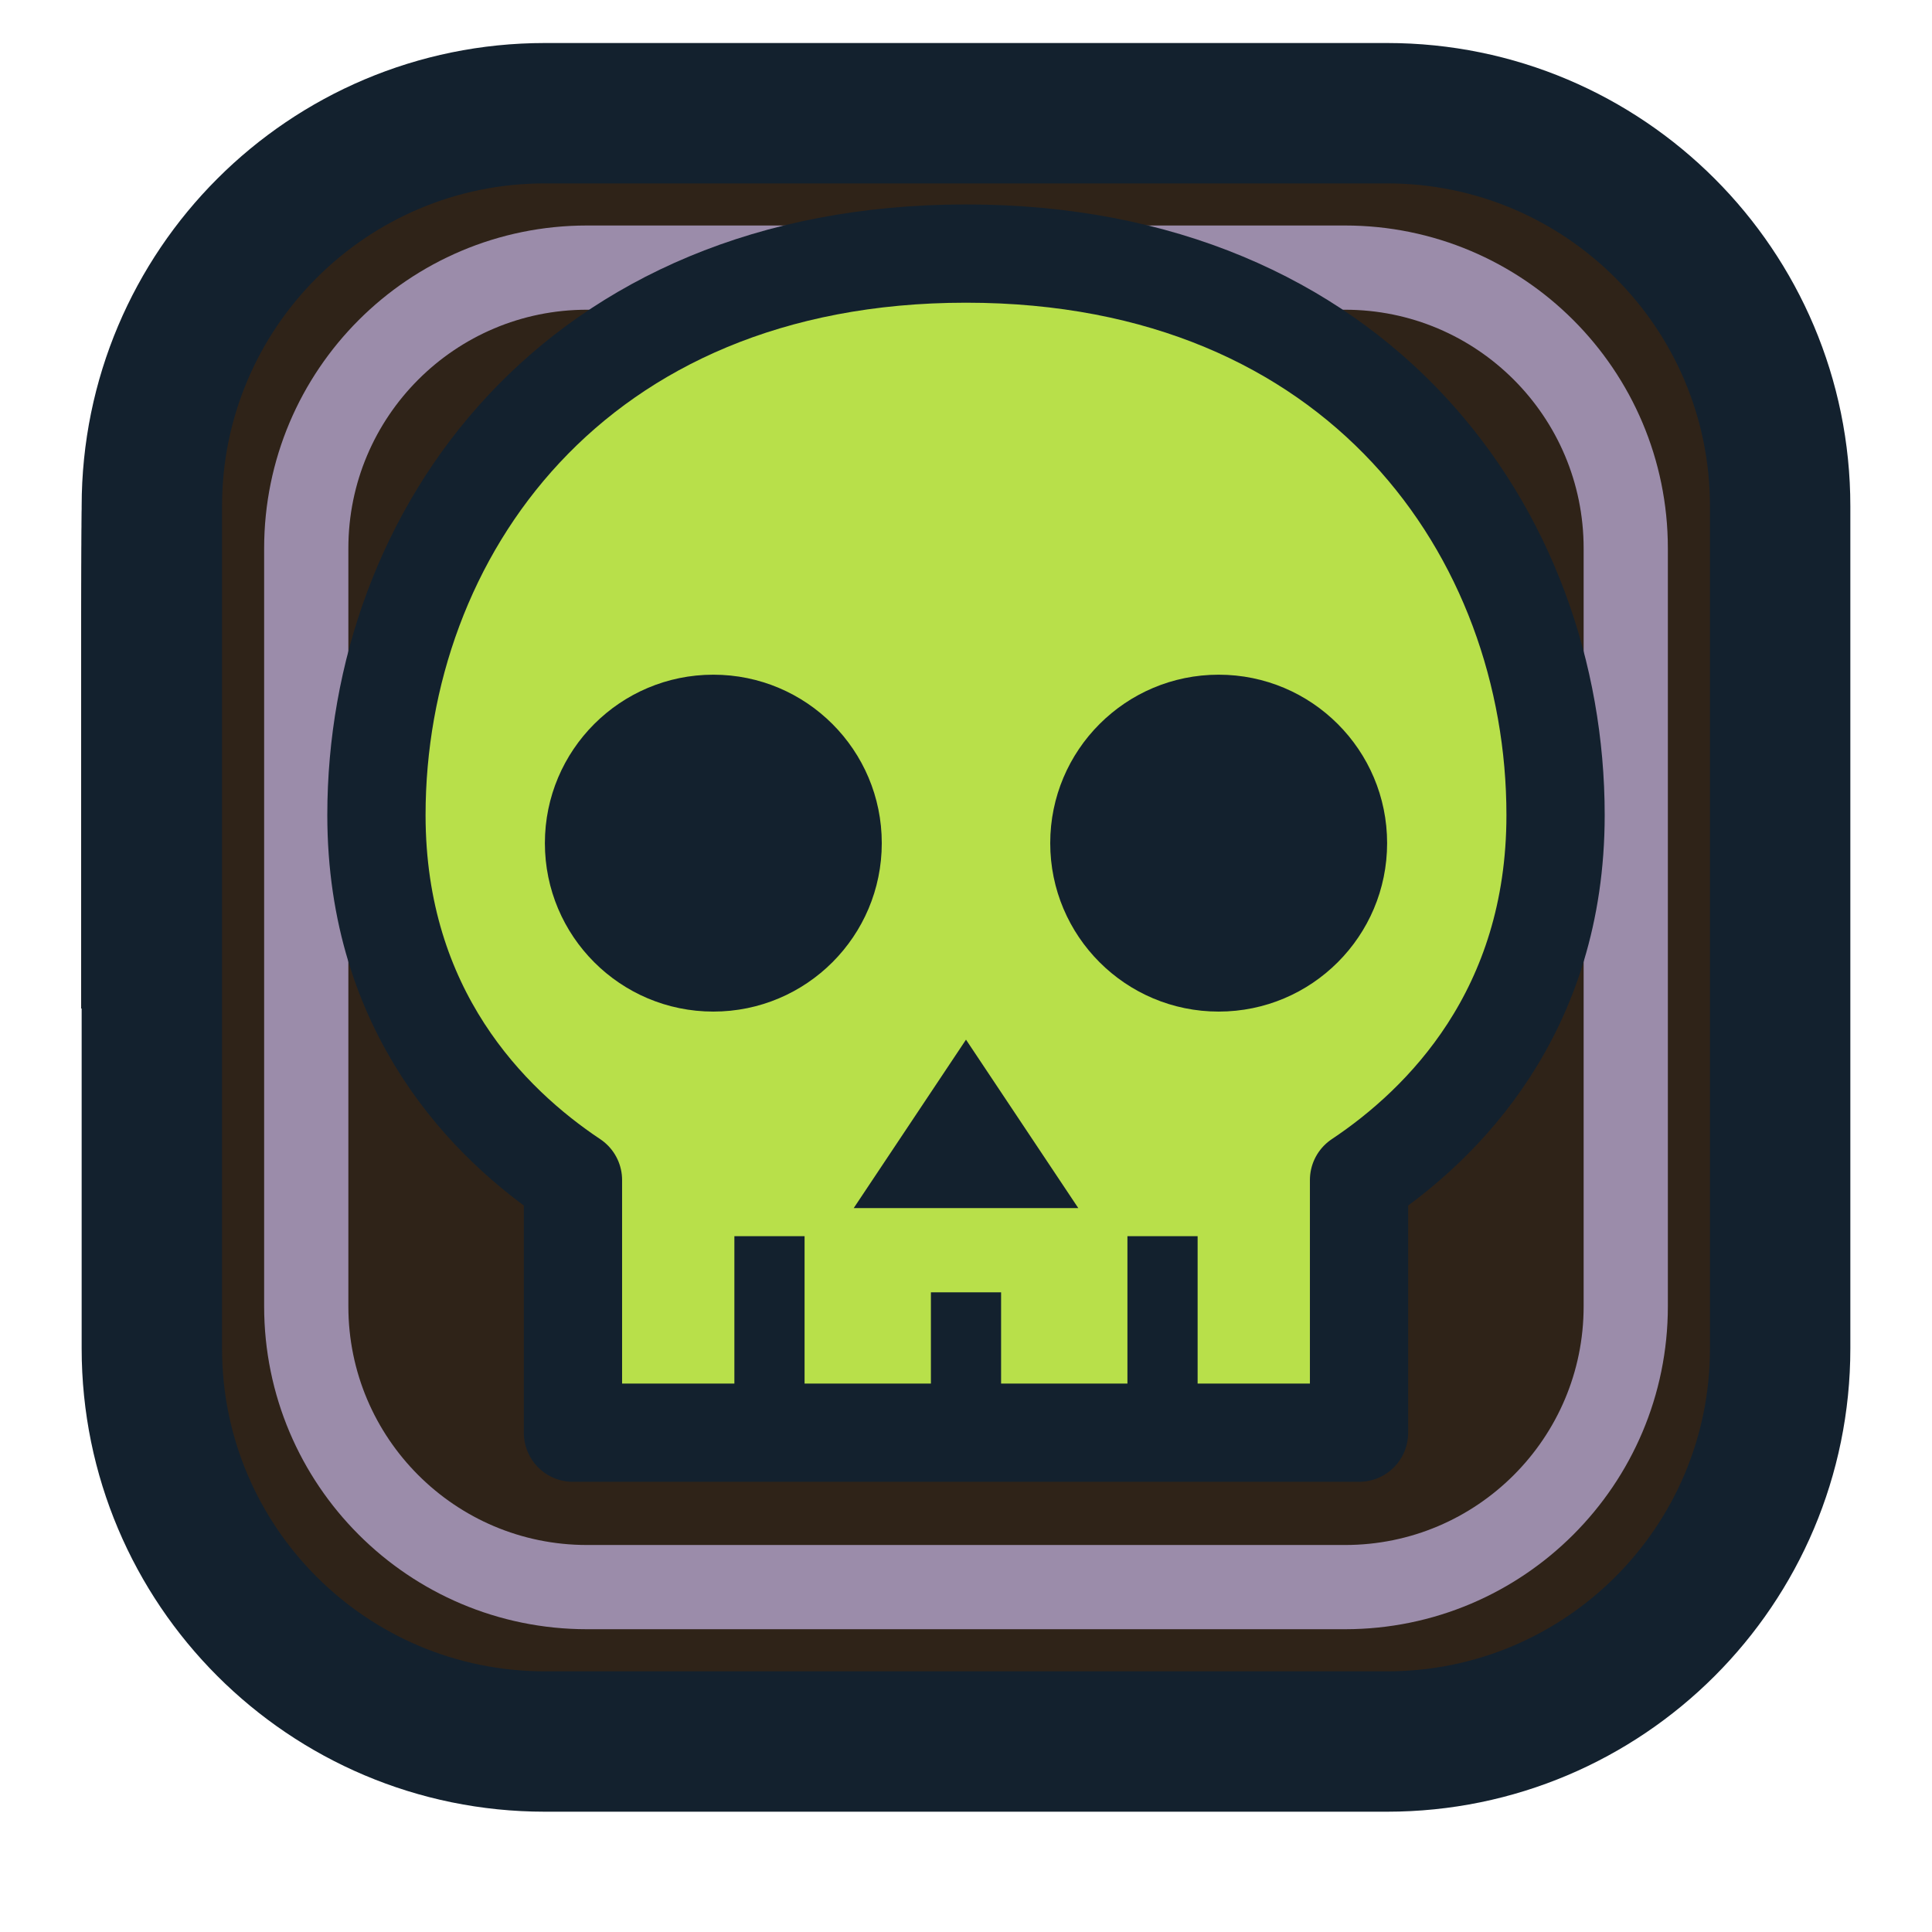
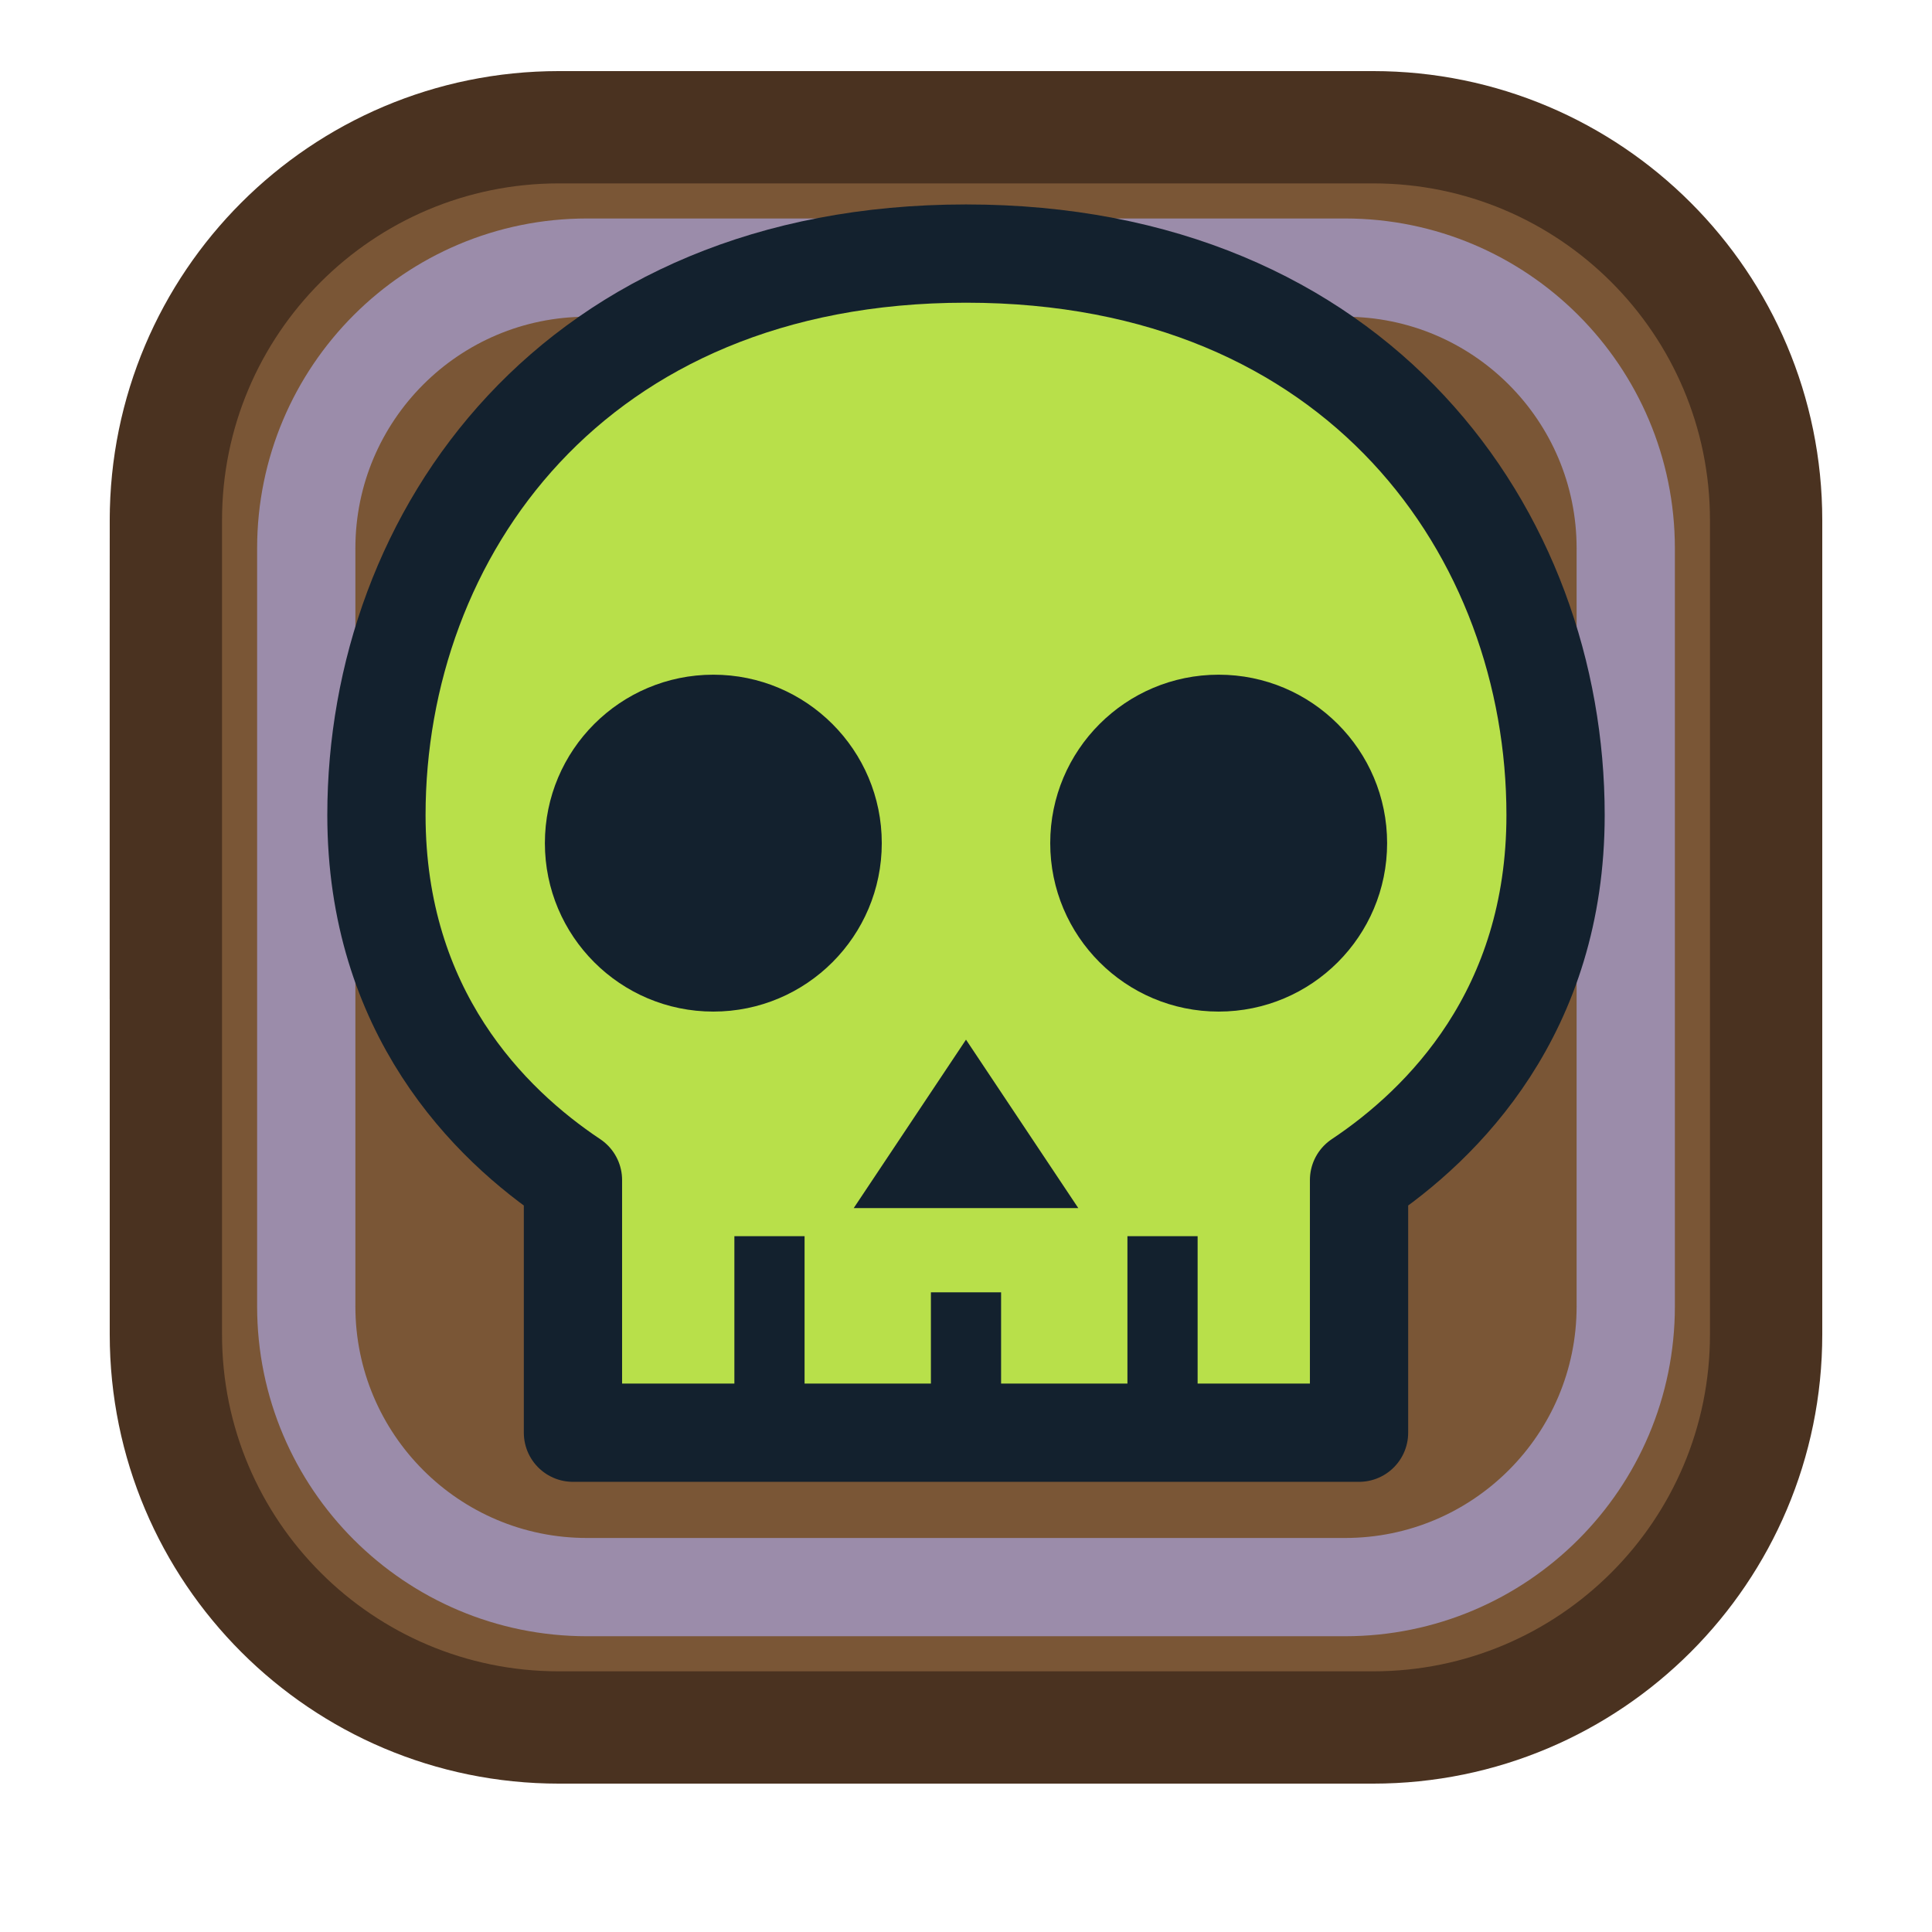
<svg xmlns="http://www.w3.org/2000/svg" viewBox="0 0 128 128" width="128" height="128">
  <defs>
    <filter id="dk" color-interpolation-filters="sRGB">
      <feColorMatrix type="matrix" values="0.32 0 0 0 0  0 0.30 0 0 0  0 0 0.34 0 0  0 0 0 1 0" />
    </filter>
  </defs>
  <svg x="4.48" y="8.96" width="119.04" height="119.04" viewBox="0 0 64 64" filter="url(#dk)">
-     <rect x="3" y="3" width="58" height="58" rx="14" fill="#2f2318" stroke="#13212e" stroke-width="5" />
-     <rect x="8.5" y="8.5" width="47" height="47" rx="10" fill="none" stroke="#9b8caa" stroke-width="3" />
+     <rect x="3.5" y="3.5" width="57" height="57" rx="14" fill="#7a5636" stroke="#4a3220" stroke-width="4" />
+     <rect x="8.5" y="8.5" width="47" height="47" rx="10" fill="none" stroke="#9b8caa" stroke-width="3.5" />
    <g fill="#b8e04a" stroke="#13212e" stroke-width="3.5" stroke-linejoin="round" stroke-linecap="round">
      <path d="M32 8 C18 8 11 18 11 28 C11 35 15 39 18 41 V50 H46 V41 C49 39 53 35 53 28 C53 18 46 8 32 8Z" />
    </g>
    <circle cx="23" cy="29" r="6" fill="#13212e" />
    <circle cx="41" cy="29" r="6" fill="#13212e" />
    <path d="M32 36 L28 42 H36 Z" fill="#13212e" />
    <path d="M25 50 V43 M32 50 V45 M39 50 V43" stroke="#13212e" stroke-width="2.5" />
  </svg>
  <svg x="4.48" y="7.79" width="119.04" height="119.04" viewBox="0 0 64 64" filter="url(#dk)">
-     <rect x="3" y="3" width="58" height="58" rx="14" fill="#2f2318" stroke="#13212e" stroke-width="5" />
-     <rect x="8.5" y="8.5" width="47" height="47" rx="10" fill="none" stroke="#9b8caa" stroke-width="3" />
+     <rect x="3.5" y="3.5" width="57" height="57" rx="14" fill="#7a5636" stroke="#4a3220" stroke-width="4" />
+     <rect x="8.5" y="8.5" width="47" height="47" rx="10" fill="none" stroke="#9b8caa" stroke-width="3.5" />
    <g fill="#b8e04a" stroke="#13212e" stroke-width="3.5" stroke-linejoin="round" stroke-linecap="round">
      <path d="M32 8 C18 8 11 18 11 28 C11 35 15 39 18 41 V50 H46 V41 C49 39 53 35 53 28 C53 18 46 8 32 8Z" />
    </g>
    <circle cx="23" cy="29" r="6" fill="#13212e" />
    <circle cx="41" cy="29" r="6" fill="#13212e" />
    <path d="M32 36 L28 42 H36 Z" fill="#13212e" />
    <path d="M25 50 V43 M32 50 V45 M39 50 V43" stroke="#13212e" stroke-width="2.5" />
  </svg>
  <svg x="4.48" y="6.61" width="119.04" height="119.04" viewBox="0 0 64 64" filter="url(#dk)">
-     <rect x="3" y="3" width="58" height="58" rx="14" fill="#2f2318" stroke="#13212e" stroke-width="5" />
-     <rect x="8.5" y="8.5" width="47" height="47" rx="10" fill="none" stroke="#9b8caa" stroke-width="3" />
+     <rect x="3.5" y="3.5" width="57" height="57" rx="14" fill="#7a5636" stroke="#4a3220" stroke-width="4" />
+     <rect x="8.5" y="8.5" width="47" height="47" rx="10" fill="none" stroke="#9b8caa" stroke-width="3.5" />
    <g fill="#b8e04a" stroke="#13212e" stroke-width="3.5" stroke-linejoin="round" stroke-linecap="round">
      <path d="M32 8 C18 8 11 18 11 28 C11 35 15 39 18 41 V50 H46 V41 C49 39 53 35 53 28 C53 18 46 8 32 8Z" />
    </g>
    <circle cx="23" cy="29" r="6" fill="#13212e" />
    <circle cx="41" cy="29" r="6" fill="#13212e" />
    <path d="M32 36 L28 42 H36 Z" fill="#13212e" />
    <path d="M25 50 V43 M32 50 V45 M39 50 V43" stroke="#13212e" stroke-width="2.5" />
  </svg>
  <svg x="4.48" y="5.44" width="119.04" height="119.04" viewBox="0 0 64 64" filter="url(#dk)">
-     <rect x="3" y="3" width="58" height="58" rx="14" fill="#2f2318" stroke="#13212e" stroke-width="5" />
-     <rect x="8.5" y="8.5" width="47" height="47" rx="10" fill="none" stroke="#9b8caa" stroke-width="3" />
+     <rect x="3.5" y="3.5" width="57" height="57" rx="14" fill="#7a5636" stroke="#4a3220" stroke-width="4" />
+     <rect x="8.5" y="8.5" width="47" height="47" rx="10" fill="none" stroke="#9b8caa" stroke-width="3.5" />
    <g fill="#b8e04a" stroke="#13212e" stroke-width="3.5" stroke-linejoin="round" stroke-linecap="round">
      <path d="M32 8 C18 8 11 18 11 28 C11 35 15 39 18 41 V50 H46 V41 C49 39 53 35 53 28 C53 18 46 8 32 8Z" />
    </g>
    <circle cx="23" cy="29" r="6" fill="#13212e" />
    <circle cx="41" cy="29" r="6" fill="#13212e" />
    <path d="M32 36 L28 42 H36 Z" fill="#13212e" />
    <path d="M25 50 V43 M32 50 V45 M39 50 V43" stroke="#13212e" stroke-width="2.5" />
  </svg>
  <svg x="4.48" y="4.27" width="119.04" height="119.04" viewBox="0 0 64 64" filter="url(#dk)">
-     <rect x="3" y="3" width="58" height="58" rx="14" fill="#2f2318" stroke="#13212e" stroke-width="5" />
-     <rect x="8.5" y="8.5" width="47" height="47" rx="10" fill="none" stroke="#9b8caa" stroke-width="3" />
+     <rect x="3.5" y="3.5" width="57" height="57" rx="14" fill="#7a5636" stroke="#4a3220" stroke-width="4" />
+     <rect x="8.5" y="8.5" width="47" height="47" rx="10" fill="none" stroke="#9b8caa" stroke-width="3.5" />
    <g fill="#b8e04a" stroke="#13212e" stroke-width="3.5" stroke-linejoin="round" stroke-linecap="round">
      <path d="M32 8 C18 8 11 18 11 28 C11 35 15 39 18 41 V50 H46 V41 C49 39 53 35 53 28 C53 18 46 8 32 8Z" />
    </g>
    <circle cx="23" cy="29" r="6" fill="#13212e" />
    <circle cx="41" cy="29" r="6" fill="#13212e" />
    <path d="M32 36 L28 42 H36 Z" fill="#13212e" />
    <path d="M25 50 V43 M32 50 V45 M39 50 V43" stroke="#13212e" stroke-width="2.5" />
  </svg>
  <svg x="4.48" y="3.09" width="119.04" height="119.04" viewBox="0 0 64 64" filter="url(#dk)">
-     <rect x="3" y="3" width="58" height="58" rx="14" fill="#2f2318" stroke="#13212e" stroke-width="5" />
-     <rect x="8.5" y="8.5" width="47" height="47" rx="10" fill="none" stroke="#9b8caa" stroke-width="3" />
+     <rect x="3.5" y="3.5" width="57" height="57" rx="14" fill="#7a5636" stroke="#4a3220" stroke-width="4" />
+     <rect x="8.5" y="8.5" width="47" height="47" rx="10" fill="none" stroke="#9b8caa" stroke-width="3.5" />
    <g fill="#b8e04a" stroke="#13212e" stroke-width="3.5" stroke-linejoin="round" stroke-linecap="round">
      <path d="M32 8 C18 8 11 18 11 28 C11 35 15 39 18 41 V50 H46 V41 C49 39 53 35 53 28 C53 18 46 8 32 8Z" />
    </g>
    <circle cx="23" cy="29" r="6" fill="#13212e" />
    <circle cx="41" cy="29" r="6" fill="#13212e" />
    <path d="M32 36 L28 42 H36 Z" fill="#13212e" />
    <path d="M25 50 V43 M32 50 V45 M39 50 V43" stroke="#13212e" stroke-width="2.5" />
  </svg>
  <svg x="4.48" y="1.92" width="119.04" height="119.04" viewBox="0 0 64 64">
-     <rect x="3" y="3" width="58" height="58" rx="14" fill="#2f2318" stroke="#13212e" stroke-width="5" />
-     <rect x="8.5" y="8.5" width="47" height="47" rx="10" fill="none" stroke="#9b8caa" stroke-width="3" />
+     <rect x="3.5" y="3.5" width="57" height="57" rx="14" fill="#7a5636" stroke="#4a3220" stroke-width="4" />
+     <rect x="8.5" y="8.5" width="47" height="47" rx="10" fill="none" stroke="#9b8caa" stroke-width="3.5" />
    <g fill="#b8e04a" stroke="#13212e" stroke-width="3.5" stroke-linejoin="round" stroke-linecap="round">
      <path d="M32 8 C18 8 11 18 11 28 C11 35 15 39 18 41 V50 H46 V41 C49 39 53 35 53 28 C53 18 46 8 32 8Z" />
    </g>
    <circle cx="23" cy="29" r="6" fill="#13212e" />
    <circle cx="41" cy="29" r="6" fill="#13212e" />
    <path d="M32 36 L28 42 H36 Z" fill="#13212e" />
    <path d="M25 50 V43 M32 50 V45 M39 50 V43" stroke="#13212e" stroke-width="2.5" />
  </svg>
</svg>
